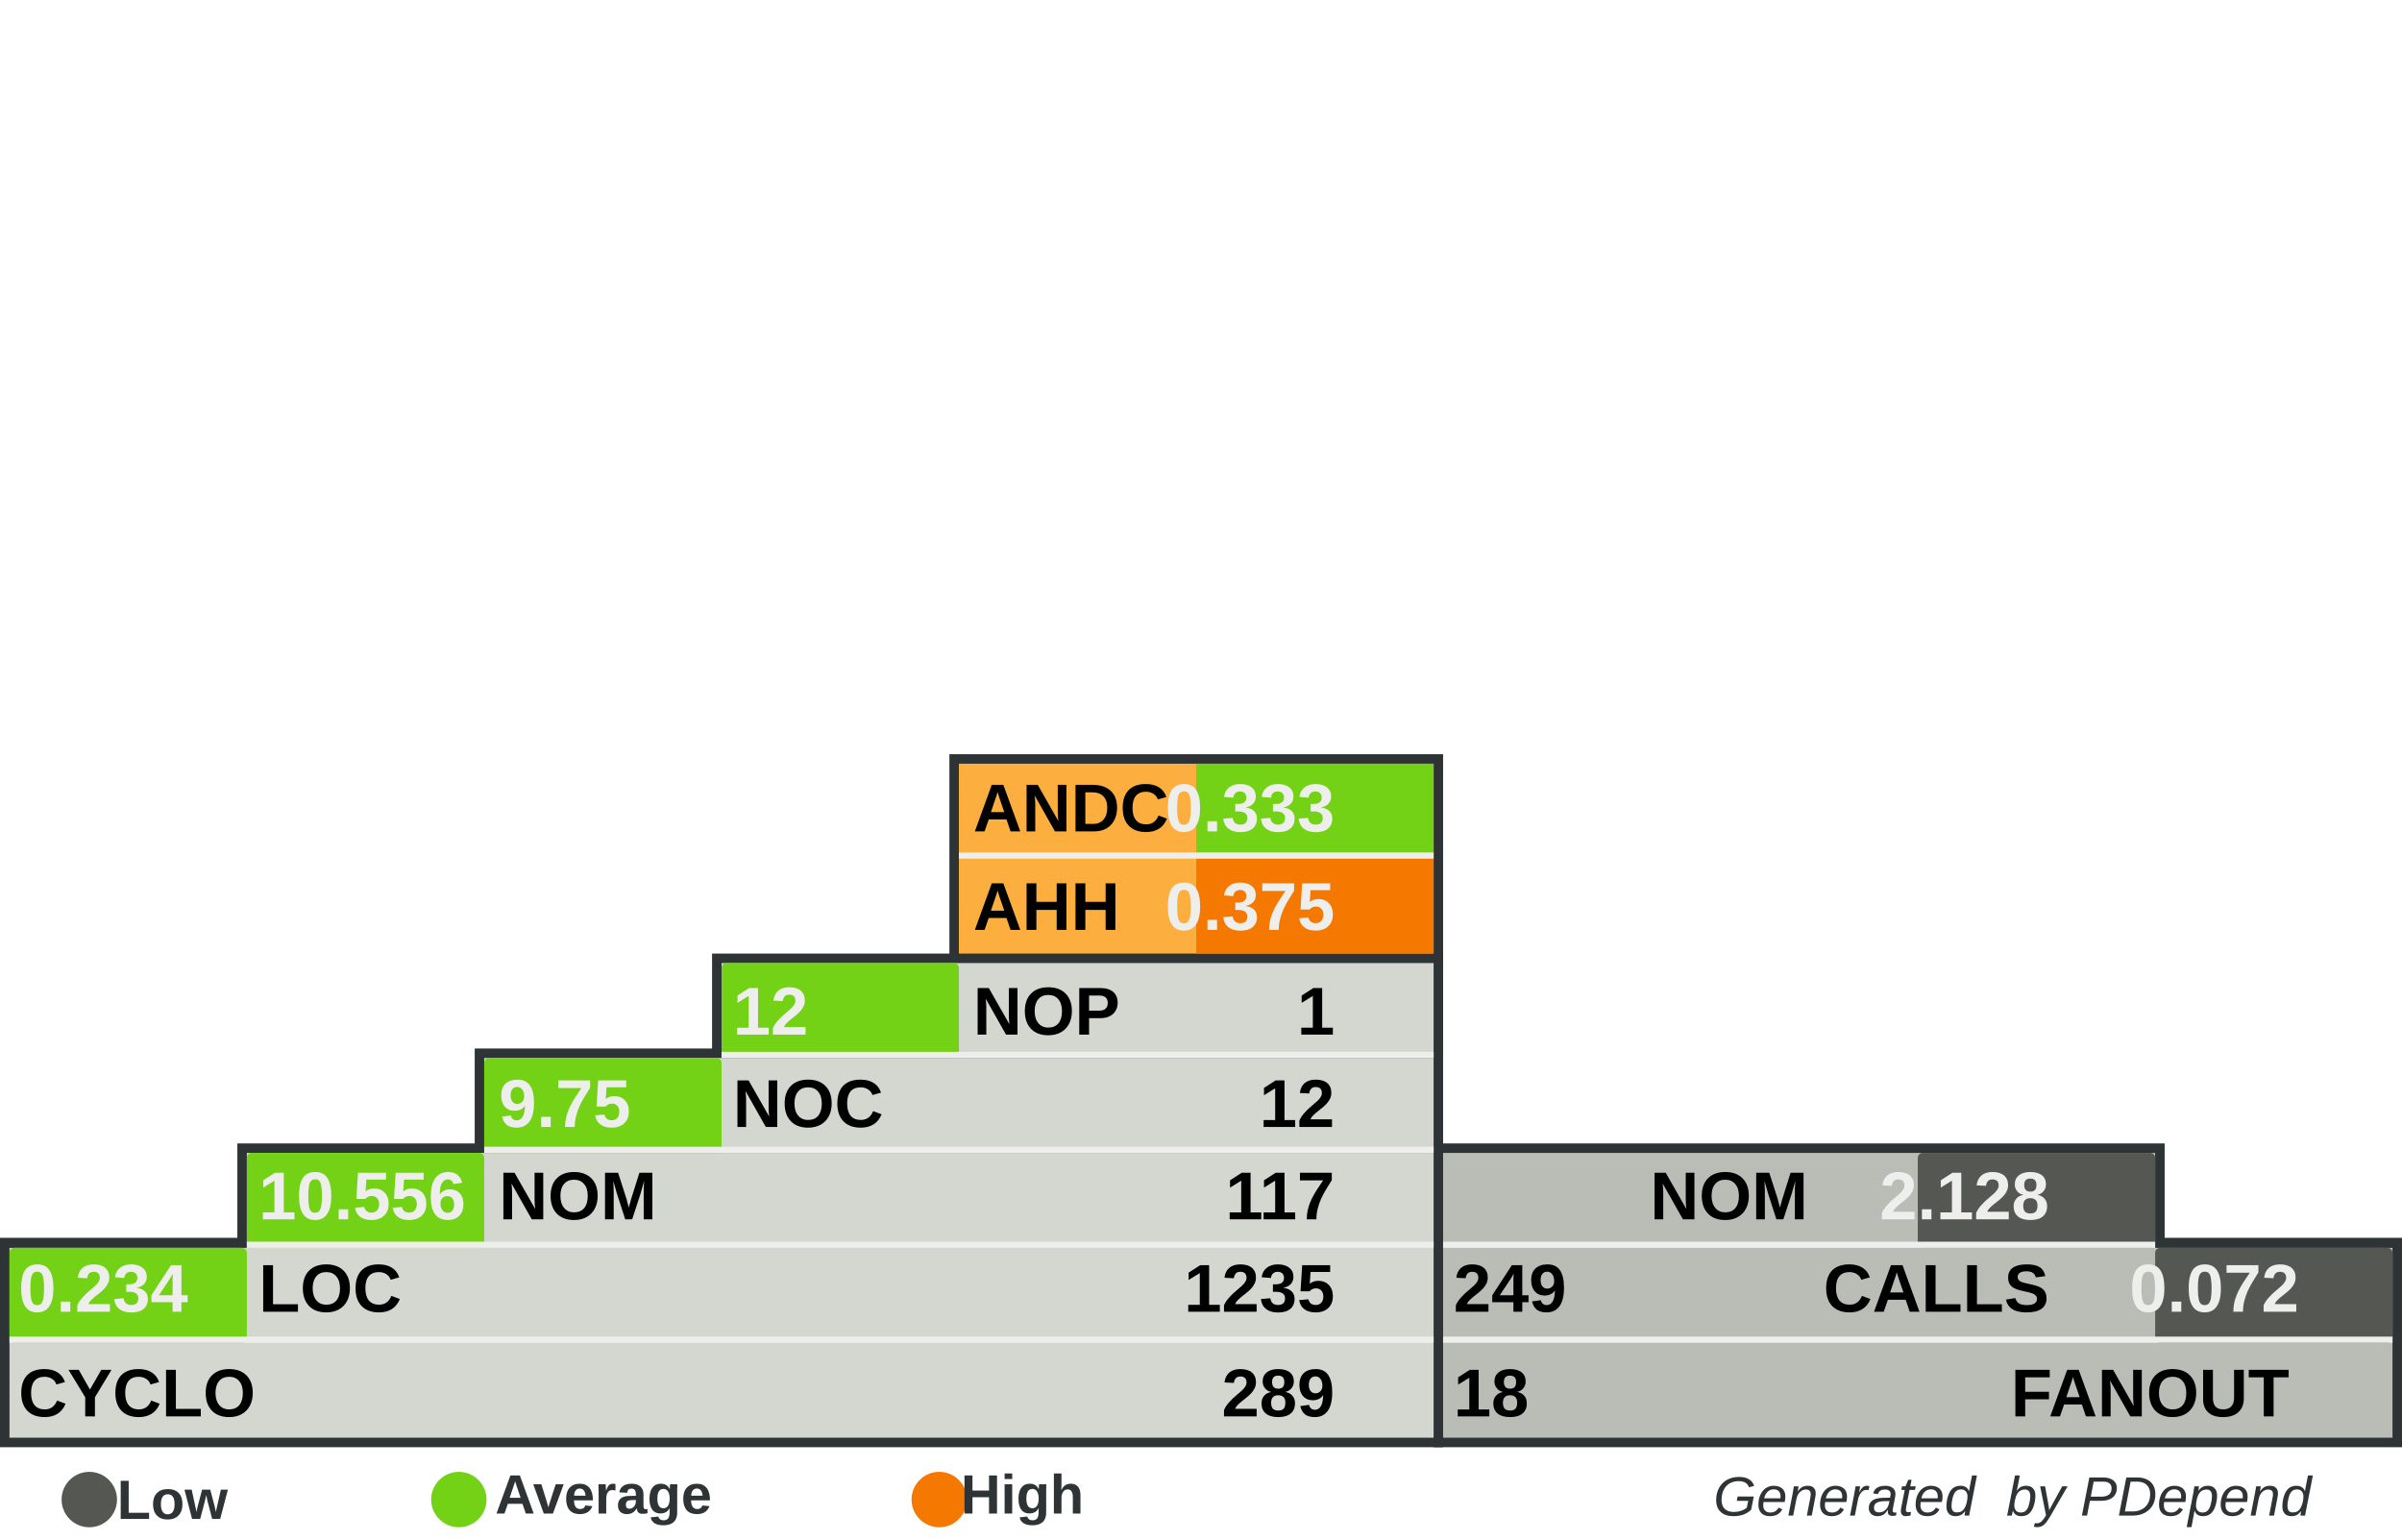
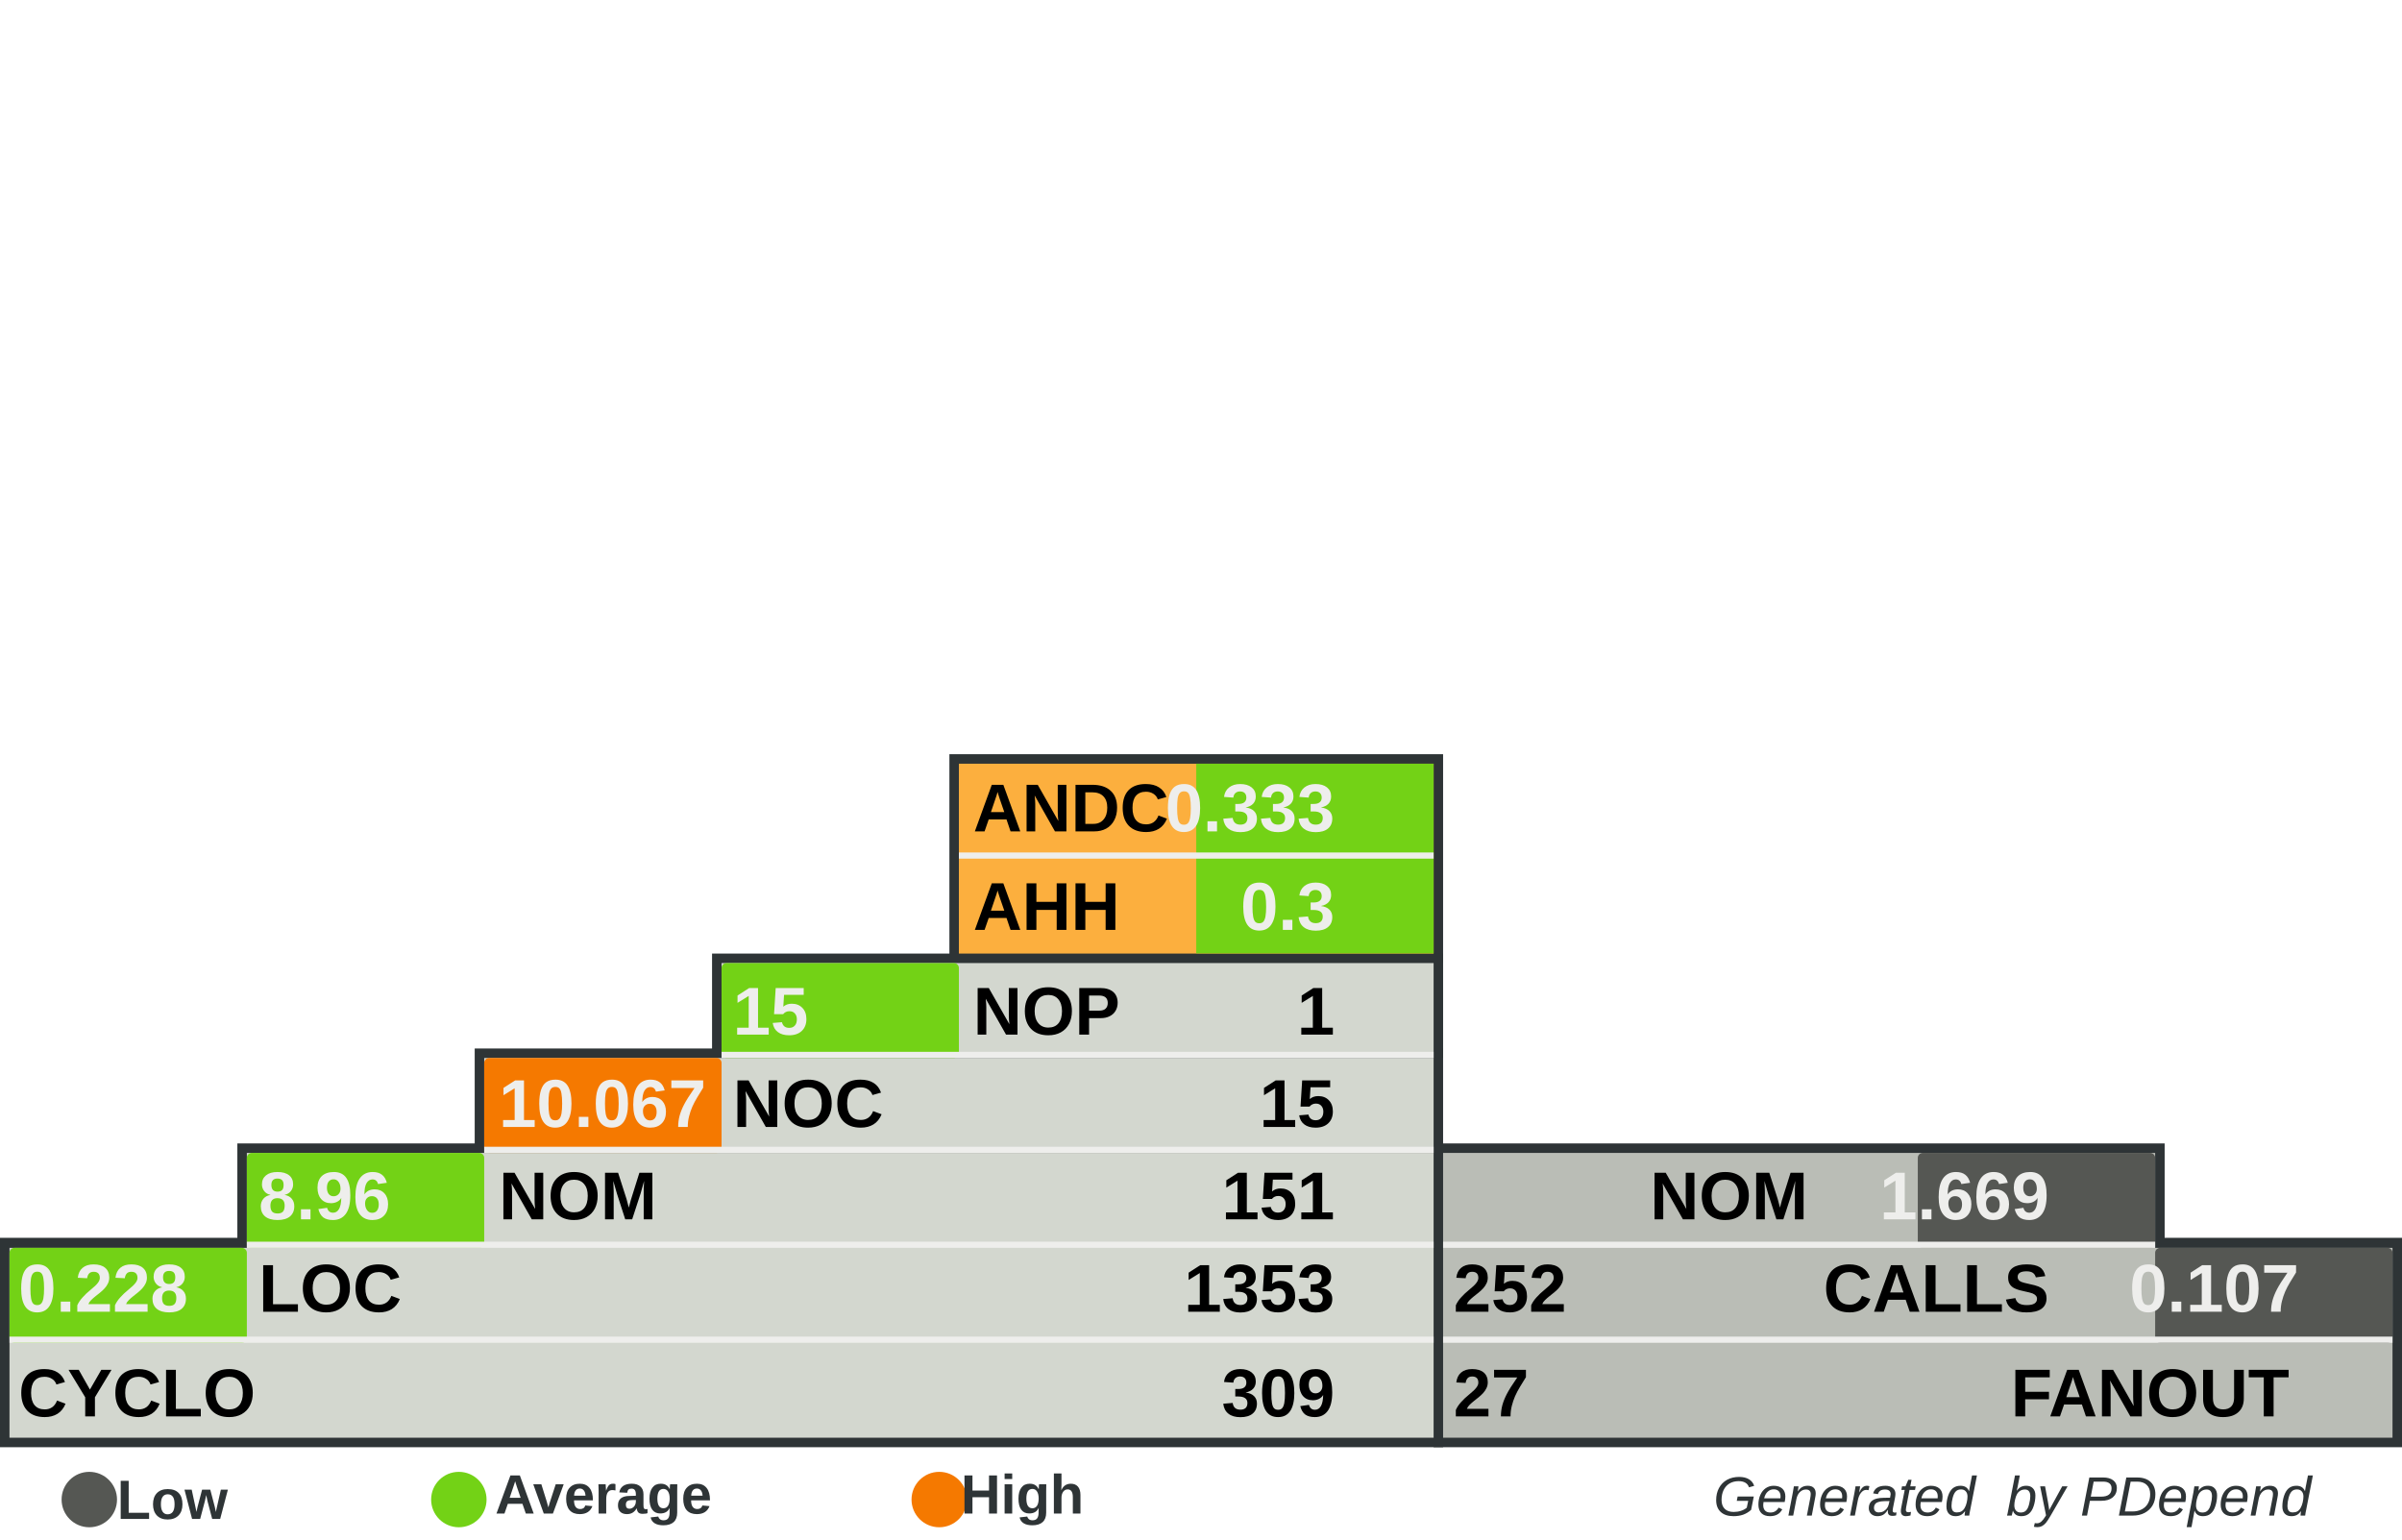
<svg xmlns="http://www.w3.org/2000/svg" width="390" height="250" id="svg5110" version="1.0">
  <defs id="defs5112">
    </defs>
  <g id="layer1">
    <rect style="fill:#555753" width="0" height="0" x="0" y="0" rx="0" ry="0" id="rect8982" xml:id="threshold.low" />
    <rect style="fill:#73d216" width="0" height="0" x="0" y="0" rx="0" ry="0" id="rect8983" xml:id="threshold.average" />
    <rect style="fill:#f57900" width="0" height="0" x="0" y="0" rx="0" ry="0" id="rect2834" xml:id="threshold.high" />
    <rect style="opacity:1;fill:#2e3436;fill-opacity:1;stroke:none;stroke-width:1;stroke-miterlimit:4;stroke-dasharray:none;stroke-opacity:1" id="rect4954" width="118.696" height="16.957" x="232.767" y="185.672" rx="2.978" ry="0" />
    <rect style="opacity:1;fill:#2e3436;fill-opacity:1;stroke:none;stroke-width:1;stroke-miterlimit:4;stroke-dasharray:none;stroke-opacity:1" id="rect4956" width="157.233" height="34" x="232.767" y="201" rx="3.945" ry="0" />
    <rect style="opacity:1;fill:#2e3436;fill-opacity:1;stroke:none;stroke-width:1;stroke-miterlimit:4;stroke-dasharray:none;stroke-opacity:1" id="rect4958" width="80.158" height="33.913" x="154.15" y="122.47" rx="2.011" ry="0" />
    <rect style="opacity:1;fill:#2e3436;fill-opacity:1;stroke:none;stroke-width:1;stroke-miterlimit:4;stroke-dasharray:none;stroke-opacity:1" id="rect4960" width="234.308" height="34" x="0" y="201" rx="5.879" ry="0" />
    <rect style="opacity:1;fill:#2e3436;fill-opacity:1;stroke:none;stroke-width:1;stroke-miterlimit:4;stroke-dasharray:none;stroke-opacity:1" id="rect4962" width="195.771" height="16.957" x="38.538" y="185.672" rx="4.912" ry="0" />
    <rect style="opacity:1;fill:#2e3436;fill-opacity:1;stroke:none;stroke-width:1;stroke-miterlimit:4;stroke-dasharray:none;stroke-opacity:1" id="rect4964" width="157.233" height="16.957" x="77.075" y="170.257" rx="3.945" ry="0" />
    <rect style="opacity:1;fill:#2e3436;fill-opacity:1;stroke:none;stroke-width:1;stroke-miterlimit:4;stroke-dasharray:none;stroke-opacity:1" id="rect4966" width="118.696" height="16.957" x="115.613" y="154.842" rx="2.978" ry="0" />
    <rect style="opacity:1;fill:#d3d7cf;fill-opacity:1;stroke:none;stroke-width:1;stroke-miterlimit:4;stroke-dasharray:none;stroke-opacity:1" id="rect4968" width="231.225" height="30.83" x="1.542" y="202.628" rx="5.801" ry="0" />
    <rect style="opacity:1;fill:#d3d7cf;fill-opacity:1;stroke:none;stroke-width:1;stroke-miterlimit:4;stroke-dasharray:none;stroke-opacity:1" id="rect4970" width="192.688" height="15.415" x="40.079" y="187.214" rx="4.834" ry="0" />
    <rect style="opacity:1;fill:#d3d7cf;fill-opacity:1;stroke:none;stroke-width:1;stroke-miterlimit:4;stroke-dasharray:none;stroke-opacity:1" id="rect4972" width="154.15" height="15.415" x="78.617" y="171.798" rx="3.868" ry="0" />
    <rect style="opacity:1;fill:#d3d7cf;fill-opacity:1;stroke:none;stroke-width:1;stroke-miterlimit:4;stroke-dasharray:none;stroke-opacity:1" id="rect4974" width="115.613" height="15.415" x="117.154" y="156.383" rx="2.901" ry="0" />
    <rect style="opacity:1;fill:#fcaf3e;fill-opacity:1;stroke:none;stroke-width:1;stroke-miterlimit:4;stroke-dasharray:none;stroke-opacity:1" id="rect4976" width="77.075" height="30.83" x="155.692" y="124.012" rx="1.934" ry="0" />
    <rect style="opacity:1;fill:#babdb6;fill-opacity:1;stroke:none;stroke-width:1;stroke-miterlimit:4;stroke-dasharray:none;stroke-opacity:1" id="rect4978" width="154.15" height="30.83" x="234.308" y="202.628" rx="3.868" ry="0" />
    <rect style="opacity:1;fill:#babdb6;fill-opacity:1;stroke:none;stroke-width:1;stroke-miterlimit:4;stroke-dasharray:none;stroke-opacity:1" id="rect4980" width="115.613" height="15.415" x="234.308" y="187.213" rx="2.901" ry="0" />
    <rect style="opacity:1;fill:#73d216;fill-opacity:1;stroke:none;stroke-width:1;stroke-miterlimit:4;stroke-dasharray:none;stroke-opacity:1" id="rect4982" xml:id="rect.andc" width="38.538" height="15.43" x="194.229" y="124.012" rx="0.967" ry="0" />
-     <rect style="opacity:1;fill:#f57900;fill-opacity:1;stroke:none;stroke-width:1;stroke-miterlimit:4;stroke-dasharray:none;stroke-opacity:1" id="rect2851" xml:id="rect.ahh" width="38.538" height="15.4" x="194.229" y="139.412" rx="0.967" ry="0" />
+     <rect style="opacity:1;fill:#73d216;fill-opacity:1;stroke:none;stroke-width:1;stroke-miterlimit:4;stroke-dasharray:none;stroke-opacity:1" id="rect2851" xml:id="rect.ahh" width="38.538" height="15.4" x="194.229" y="139.412" rx="0.967" ry="0" />
    <rect style="opacity:1;fill:#73d216;fill-opacity:1;stroke:none;stroke-width:1;stroke-miterlimit:4;stroke-dasharray:none;stroke-opacity:1" id="rect4984" xml:id="rect.noc-nop" width="38.538" height="15.415" x="117.154" y="156.383" rx="0.806" />
-     <rect style="opacity:1;fill:#73d216;fill-opacity:1;stroke:none;stroke-width:1;stroke-miterlimit:4;stroke-dasharray:none;stroke-opacity:1" id="rect4986" xml:id="rect.nom-noc" width="38.538" height="15.415" x="78.617" y="171.798" rx="0.806" />
+     <rect style="opacity:1;fill:#f57900;fill-opacity:1;stroke:none;stroke-width:1;stroke-miterlimit:4;stroke-dasharray:none;stroke-opacity:1" id="rect4986" xml:id="rect.nom-noc" width="38.538" height="15.415" x="78.617" y="171.798" rx="0.806" />
    <rect style="opacity:1;fill:#73d216;fill-opacity:1;stroke:none;stroke-width:1;stroke-miterlimit:4;stroke-dasharray:none;stroke-opacity:1" id="rect4988" xml:id="rect.loc-nom" width="38.538" height="15.415" x="40.079" y="187.213" rx="0.806" />
    <rect style="opacity:1;fill:#73d216;fill-opacity:1;stroke:none;stroke-width:1;stroke-miterlimit:4;stroke-dasharray:none;stroke-opacity:1" id="rect4990" xml:id="rect.cyclo-loc" width="38.538" height="15.415" x="1.542" y="202.628" rx="0.806" />
    <rect style="opacity:1;fill:#555753;fill-opacity:1;stroke:none;stroke-width:1;stroke-miterlimit:4;stroke-dasharray:none;stroke-opacity:1" id="rect4992" xml:id="rect.calls-nom" width="38.538" height="15.415" x="311.383" y="187.213" rx="0.806" />
    <rect style="opacity:1;fill:#555753;fill-opacity:1;stroke:none;stroke-width:1;stroke-miterlimit:4;stroke-dasharray:none;stroke-opacity:1" id="rect4994" xml:id="rect.fanout-calls" width="38.538" height="15.415" x="349.921" y="202.628" rx="0.806" />
    <rect style="opacity:1;fill:#eeeeec;fill-opacity:1;stroke:none;stroke-width:1;stroke-miterlimit:4;stroke-dasharray:none;stroke-opacity:1" id="rect4996" width="231.225" height="1" x="1.542" y="217.043" rx="5.801" ry="0" />
    <rect style="opacity:1;fill:#eeeeec;fill-opacity:1;stroke:none;stroke-width:1;stroke-miterlimit:4;stroke-dasharray:none;stroke-opacity:1" id="rect4998" width="192.688" height="1" x="40.079" y="201.628" rx="4.834" ry="0" />
    <rect style="opacity:1;fill:#eeeeec;fill-opacity:1;stroke:none;stroke-width:1;stroke-miterlimit:4;stroke-dasharray:none;stroke-opacity:1" id="rect5000" width="154.15" height="1" x="78.617" y="186.213" rx="3.868" ry="0" />
    <rect style="opacity:1;fill:#eeeeec;fill-opacity:1;stroke:none;stroke-width:1;stroke-miterlimit:4;stroke-dasharray:none;stroke-opacity:1" id="rect5002" width="115.613" height="1" x="117.154" y="170.798" rx="2.901" ry="0" />
    <rect style="opacity:1;fill:#eeeeec;fill-opacity:1;stroke:none;stroke-width:1;stroke-miterlimit:4;stroke-dasharray:none;stroke-opacity:1" id="rect5004" width="115.613" height="1" x="234.308" y="201.628" rx="2.901" ry="0" />
    <rect style="opacity:1;fill:#eeeeec;fill-opacity:1;stroke:none;stroke-width:1;stroke-miterlimit:4;stroke-dasharray:none;stroke-opacity:1" id="rect5006" width="154.15" height="1" x="234.308" y="217.043" rx="3.868" ry="0" />
    <rect style="opacity:1;fill:#eeeeec;fill-opacity:1;stroke:none;stroke-width:1;stroke-miterlimit:4;stroke-dasharray:none;stroke-opacity:1" id="rect5008" width="77.075" height="1" x="155.692" y="138.427" rx="1.934" ry="0" />
    <text xml:space="preserve" style="font-size:11px;font-style:normal;font-variant:normal;font-weight:bold;font-stretch:normal;fill:#000000;fill-opacity:1;stroke:none;stroke-width:1px;stroke-linecap:butt;stroke-linejoin:miter;stroke-opacity:1;font-family:Arial" x="158" y="135" title="Average Number of Derived Classes" id="text5010">
      <tspan title="Average Number of Derived Classes" id="tspan5012" x="158" y="135">ANDC</tspan>
    </text>
    <text xml:space="preserve" style="font-size:11px;font-style:normal;font-variant:normal;font-weight:bold;font-stretch:normal;fill:#000000;fill-opacity:1;stroke:none;stroke-width:1px;stroke-linecap:butt;stroke-linejoin:miter;stroke-opacity:1;font-family:Arial" x="158" y="151" title="Average Hierarchy Height" id="text5014">
      <tspan title="Average Hierarchy Height" id="tspan5016" x="158" y="151">AHH</tspan>
    </text>
    <text xml:space="preserve" style="font-size:11px;font-style:normal;font-variant:normal;font-weight:bold;font-stretch:normal;fill:#000000;fill-opacity:1;stroke:none;stroke-width:1px;stroke-linecap:butt;stroke-linejoin:miter;stroke-opacity:1;font-family:Arial" x="158" y="168" title="Number Of Packages" id="text5018">
      <tspan title="Number Of Packages" id="tspan5020" x="158" y="168">NOP</tspan>
    </text>
    <text xml:space="preserve" style="font-size:11px;font-style:normal;font-variant:normal;font-weight:bold;font-stretch:normal;fill:#000000;fill-opacity:1;stroke:none;stroke-width:1px;stroke-linecap:butt;stroke-linejoin:miter;stroke-opacity:1;font-family:Arial" x="119" y="183" id="text5022" title="Number Of Classes" transform="scale(0.9999985,1.000001)">
      <tspan title="Number Of Classes" id="tspan5024" x="119" y="183">NOC</tspan>
    </text>
    <text xml:space="preserve" style="font-size:11px;font-style:normal;font-variant:normal;font-weight:bold;font-stretch:normal;fill:#000000;fill-opacity:1;stroke:none;stroke-width:1px;stroke-linecap:butt;stroke-linejoin:miter;stroke-opacity:1;font-family:Arial" x="81" y="198" id="text5026" title="Number Of Methods (Methods+Functions)" transform="scale(0.9999985,1.000001)">
      <tspan title="Number Of Methods (Methods+Functions)" id="tspan5028" x="81" y="198">NOM</tspan>
    </text>
    <text xml:space="preserve" style="font-size:11px;font-style:normal;font-variant:normal;font-weight:bold;font-stretch:normal;fill:#000000;fill-opacity:1;stroke:none;stroke-width:1px;stroke-linecap:butt;stroke-linejoin:miter;stroke-opacity:1;font-family:Arial" x="42" y="213" id="text5030" title="Lines Of Code (Non Comment and Non Whitespace Lines)" transform="scale(0.9999985,1.000001)">
      <tspan title="Lines Of Code (Non Comment and Non Whitespace Lines)" id="tspan5032" x="42" y="213">LOC</tspan>
    </text>
    <text xml:space="preserve" style="font-size:11px;font-style:normal;font-variant:normal;font-weight:bold;font-stretch:normal;fill:#000000;fill-opacity:1;stroke:none;stroke-width:1px;stroke-linecap:butt;stroke-linejoin:miter;stroke-opacity:1;font-family:Arial" x="3" y="230" id="text5034" title="Cyclomatic Complexity" transform="scale(0.9999985,1.000001)">
      <tspan title="Cyclomatic Complexity" id="tspan5036" x="3" y="230">CYCLO</tspan>
    </text>
    <text xml:space="preserve" style="font-size:11px;font-style:normal;font-variant:normal;font-weight:bold;font-stretch:normal;text-align:end;text-anchor:end;fill:#000000;fill-opacity:1;stroke:none;stroke-width:1px;stroke-linecap:butt;stroke-linejoin:miter;stroke-opacity:1;font-family:Arial" x="308.858" y="198" id="text5038" title="Number Of Methods (Methods+Functions)" transform="scale(0.9999985,1.000001)">
      <tspan title="Number Of Methods (Methods+Functions)" id="tspan5040" x="308.858" y="198">NOM</tspan>
    </text>
    <text xml:space="preserve" style="font-size:11px;font-style:normal;font-variant:normal;font-weight:bold;font-stretch:normal;text-anchor:end;fill:#000000;fill-opacity:1;stroke:none;stroke-width:1px;stroke-linecap:butt;stroke-linejoin:miter;stroke-opacity:1;font-family:Arial" x="348" y="213" id="text5042" title="Number of Operation Calls" transform="scale(0.9999985,1.000001)">
      <tspan title="Number of Operation Calls" id="tspan5044" x="348" y="213">CALLS</tspan>
    </text>
    <text xml:space="preserve" style="font-size:11px;font-style:normal;font-variant:normal;font-weight:bold;font-stretch:normal;text-anchor:end;fill:#000000;fill-opacity:1;stroke:none;stroke-width:1px;stroke-linecap:butt;stroke-linejoin:miter;stroke-opacity:1;font-family:Arial" x="387" y="230" id="text5046" title="Number of Called Classes" transform="scale(0.9999985,1.000001)">
      <tspan title="Number of Called Classes" id="tspan5048" x="387" y="230">FANOUT</tspan>
    </text>
    <text xml:space="preserve" style="font-size:11px;font-style:normal;font-variant:normal;font-weight:bold;font-stretch:normal;fill:#000000;fill-opacity:1;stroke:none;stroke-width:1px;stroke-linecap:butt;stroke-linejoin:miter;stroke-opacity:1;font-family:Arial" title="Number of Called Classes" x="236" y="230" id="text5050" transform="scale(0.9999985,1.000001)">
-       <tspan title="Number of Called Classes" id="tspan5052" xml:id="pdepend.fanout" x="236" y="230">18</tspan>
+       <tspan title="Number of Called Classes" id="tspan5052" xml:id="pdepend.fanout" x="236" y="230">27</tspan>
    </text>
    <text xml:space="preserve" style="font-size:11px;font-style:normal;font-variant:normal;font-weight:bold;font-stretch:normal;fill:#000000;fill-opacity:1;stroke:none;stroke-width:1px;stroke-linecap:butt;stroke-linejoin:miter;stroke-opacity:1;font-family:Arial" title="Number of Operation Calls" x="236" y="213" id="text5054" transform="scale(0.9999985,1.000001)">
-       <tspan title="Number of Operation Calls" id="tspan5056" xml:id="pdepend.calls" x="236" y="213">249</tspan>
+       <tspan title="Number of Operation Calls" id="tspan5056" xml:id="pdepend.calls" x="236" y="213">252</tspan>
    </text>
    <text xml:space="preserve" style="font-size:11px;font-style:normal;font-variant:normal;font-weight:bold;font-stretch:normal;text-anchor:end;fill:#000000;fill-opacity:1;stroke:none;stroke-width:1px;stroke-linecap:butt;stroke-linejoin:miter;stroke-opacity:1;font-family:Arial" title="Cyclomatic Complexity" x="232" y="230" id="text5058" transform="scale(0.9999985,1.000001)">
-       <tspan title="Cyclomatic Complexity" id="tspan5060" xml:id="pdepend.cyclo" x="232" y="230">289</tspan>
+       <tspan title="Cyclomatic Complexity" id="tspan5060" xml:id="pdepend.cyclo" x="232" y="230">309</tspan>
    </text>
    <text xml:space="preserve" style="font-size:11px;font-style:normal;font-variant:normal;font-weight:bold;font-stretch:normal;text-anchor:end;fill:#000000;fill-opacity:1;stroke:none;stroke-width:1px;stroke-linecap:butt;stroke-linejoin:miter;stroke-opacity:1;font-family:Arial" title="Lines Of Code (Non Comment and Non Whitespace Lines)" x="232" y="213" id="text5062" transform="scale(0.9999985,1.000001)">
-       <tspan xml:id="pdepend.loc" title="Lines Of Code (Non Comment and Non Whitespace Lines)" id="tspan5064" x="232" y="213">1235</tspan>
+       <tspan xml:id="pdepend.loc" title="Lines Of Code (Non Comment and Non Whitespace Lines)" id="tspan5064" x="232" y="213">1353</tspan>
    </text>
    <text xml:space="preserve" style="font-size:11px;font-style:normal;font-variant:normal;font-weight:bold;font-stretch:normal;text-anchor:end;fill:#000000;fill-opacity:1;stroke:none;stroke-width:1px;stroke-linecap:butt;stroke-linejoin:miter;stroke-opacity:1;font-family:Arial" title="Number Of Methods (Methods+Functions)" x="232" y="198" id="text5066" transform="scale(0.9999985,1.000001)">
-       <tspan title="Number Of Methods (Methods+Functions)" id="tspan5068" xml:id="pdepend.nom" x="232" y="198">117</tspan>
+       <tspan title="Number Of Methods (Methods+Functions)" id="tspan5068" xml:id="pdepend.nom" x="232" y="198">151</tspan>
    </text>
    <text xml:space="preserve" style="font-size:11px;font-style:normal;font-variant:normal;font-weight:bold;font-stretch:normal;text-anchor:end;fill:#000000;fill-opacity:1;stroke:none;stroke-width:1px;stroke-linecap:butt;stroke-linejoin:miter;stroke-opacity:1;font-family:Arial" title="Number Of Packages" x="232" y="168" id="text5070" transform="scale(0.9999985,1.000001)">
      <tspan title="Number Of Packages" id="tspan5072" xml:id="pdepend.nop" x="232" y="168">1</tspan>
    </text>
    <text xml:space="preserve" style="font-size:11px;font-style:normal;font-variant:normal;font-weight:bold;font-stretch:normal;text-anchor:end;fill:#000000;fill-opacity:1;stroke:none;stroke-width:1px;stroke-linecap:butt;stroke-linejoin:miter;stroke-opacity:1;font-family:Arial" title="Number Of Classes" x="232" y="183" id="text5074" transform="scale(0.9999985,1.000001)">
-       <tspan title="Number Of Classes" id="tspan5076" xml:id="pdepend.noc" x="232" y="183">12</tspan>
+       <tspan title="Number Of Classes" id="tspan5076" xml:id="pdepend.noc" x="232" y="183">15</tspan>
    </text>
    <text xml:space="preserve" style="font-size:11px;font-style:normal;font-variant:normal;font-weight:bold;font-stretch:normal;text-anchor:end;fill:#eeeeec;fill-opacity:1;stroke:none;stroke-width:1px;stroke-linecap:butt;stroke-linejoin:miter;stroke-opacity:1;font-family:Arial" title="Average Number of Derived Classes" x="232" y="135" id="text5078" transform="scale(0.9999985,1.000001)">
      <tspan title="Average Number of Derived Classes" id="tspan5080" xml:id="pdepend.andc" x="232" y="135">0.333</tspan>
    </text>
    <text xml:space="preserve" style="font-size:11px;font-style:normal;font-variant:normal;font-weight:bold;font-stretch:normal;text-anchor:end;fill:#eeeeec;fill-opacity:1;stroke:none;stroke-width:1px;stroke-linecap:butt;stroke-linejoin:miter;stroke-opacity:1;font-family:Arial" title="Average Hierarchy Height" x="232" y="151" id="text5082" transform="scale(0.9999985,1.000001)">
-       <tspan title="Average Hierarchy Height" id="tspan5084" xml:id="pdepend.ahh" x="232" y="151">0.375</tspan>
+       <tspan title="Average Hierarchy Height" id="tspan5084" xml:id="pdepend.ahh" x="232" y="151">0.3</tspan>
    </text>
    <text xml:space="preserve" style="font-size:11px;font-style:normal;font-variant:normal;font-weight:bold;font-stretch:normal;fill:#eeeeec;fill-opacity:1;stroke:none;stroke-width:1px;stroke-linecap:butt;stroke-linejoin:miter;stroke-opacity:1;font-family:Arial" title="Ratio: Number of Classes / Number of Packages" x="119" y="168" id="text5086" transform="scale(0.9999985,1.000001)">
-       <tspan title="Ratio: Number of Classes / Number of Packages" id="tspan5088" xml:id="pdepend.noc-nop" x="119" y="168">12</tspan>
+       <tspan title="Ratio: Number of Classes / Number of Packages" id="tspan5088" xml:id="pdepend.noc-nop" x="119" y="168">15</tspan>
    </text>
    <text xml:space="preserve" style="font-size:11px;font-style:normal;font-variant:normal;font-weight:bold;font-stretch:normal;fill:#eeeeec;fill-opacity:1;stroke:none;stroke-width:1px;stroke-linecap:butt;stroke-linejoin:miter;stroke-opacity:1;font-family:Arial" title="Ratio: Number of Methods / Number of Classes" x="81" y="183" id="text5090" transform="scale(0.9999985,1.000001)">
-       <tspan title="Ratio: Number of Methods / Number of Classes" id="tspan5092" xml:id="pdepend.nom-noc" x="81" y="183">9.75</tspan>
+       <tspan title="Ratio: Number of Methods / Number of Classes" id="tspan5092" xml:id="pdepend.nom-noc" x="81" y="183">10.067</tspan>
    </text>
    <text xml:space="preserve" style="font-size:11px;font-style:normal;font-variant:normal;font-weight:bold;font-stretch:normal;fill:#eeeeec;fill-opacity:1;stroke:none;stroke-width:1px;stroke-linecap:butt;stroke-linejoin:miter;stroke-opacity:1;font-family:Arial" title="Ratio: Lines of Code / Number of Methods" x="42" y="198" id="text5094" transform="scale(0.9999985,1.000001)">
-       <tspan title="Ratio: Lines of Code / Number of Methods" id="tspan5096" xml:id="pdepend.loc-nom" x="42" y="198">10.556</tspan>
+       <tspan title="Ratio: Lines of Code / Number of Methods" id="tspan5096" xml:id="pdepend.loc-nom" x="42" y="198">8.96</tspan>
    </text>
    <text xml:space="preserve" style="font-size:11px;font-style:normal;font-variant:normal;font-weight:bold;font-stretch:normal;fill:#eeeeec;fill-opacity:1;stroke:none;stroke-width:1px;stroke-linecap:butt;stroke-linejoin:miter;stroke-opacity:1;font-family:Arial" title="Ratio: Cyclomatic Complexity / Lines of Code" x="3" y="213" id="text5098" transform="scale(0.9999985,1.000001)">
-       <tspan title="Ratio: Cyclomatic Complexity / Lines of Code" id="tspan5100" xml:id="pdepend.cyclo-loc" x="3" y="213">0.234</tspan>
+       <tspan title="Ratio: Cyclomatic Complexity / Lines of Code" id="tspan5100" xml:id="pdepend.cyclo-loc" x="3" y="213">0.228</tspan>
    </text>
    <text xml:space="preserve" style="font-size:11px;font-style:normal;font-variant:normal;font-weight:bold;font-stretch:normal;text-anchor:end;fill:#eeeeec;fill-opacity:1;stroke:none;stroke-width:1px;stroke-linecap:butt;stroke-linejoin:miter;stroke-opacity:1;font-family:Arial" title="Ratio: Number of Called Classes(FANOUT) / Number of Operation Calls" x="388.563" y="213" id="text5102" transform="scale(0.9999985,1.000001)">
-       <tspan title="Ratio: Number of Called Classes(FANOUT) / Number of Operation Calls" id="tspan5104" xml:id="pdepend.fanout-calls" x="388.563" y="213">0.072</tspan>
+       <tspan title="Ratio: Number of Called Classes(FANOUT) / Number of Operation Calls" id="tspan5104" xml:id="pdepend.fanout-calls" x="388.563" y="213">0.107</tspan>
    </text>
    <text xml:space="preserve" style="font-size:11px;font-style:normal;font-variant:normal;font-weight:bold;font-stretch:normal;text-anchor:end;fill:#eeeeec;fill-opacity:1;stroke:none;stroke-width:1px;stroke-linecap:butt;stroke-linejoin:miter;stroke-opacity:1;font-family:Arial" title="Ratio: Number of Operation Calls / Number of Methods (Methods+Functions)" x="348" y="198" id="text5106" transform="scale(0.9999985,1.000001)">
-       <tspan title="Ratio: Number of Operation Calls / Number of Methods (Methods+Functions)" id="tspan5108" xml:id="pdepend.calls-nom" x="348" y="198">2.128</tspan>
+       <tspan title="Ratio: Number of Operation Calls / Number of Methods (Methods+Functions)" id="tspan5108" xml:id="pdepend.calls-nom" x="348" y="198">1.669</tspan>
    </text>
    <text xml:space="preserve" style="font-size:8px;font-style:normal;font-variant:normal;font-weight:bold;font-stretch:normal;text-align:end;text-anchor:end;fill:#2e3436;fill-opacity:1;stroke:none;stroke-width:1px;stroke-linecap:butt;stroke-linejoin:miter;stroke-opacity:1;font-family:Arial" x="386.395" y="246.106" id="text2692">
      <tspan id="tspan2694" x="386.395" y="246.106" style="font-size:9px;font-style:italic;font-variant:normal;font-weight:normal;font-stretch:normal;text-align:end;text-anchor:end;fill:#2e3436;font-family:Arial;">Generated  by PDepend</tspan>
    </text>
    <path style="opacity:1;fill:#555753;fill-opacity:1;stroke:none;stroke-width:1;stroke-miterlimit:4;stroke-dasharray:none;stroke-opacity:1" id="path3780" d="M 65.333,285.667 A 12,10.333 0 1 1 41.333,285.667 A 12,10.333 0 1 1 65.333,285.667 z" transform="matrix(0.375,0,0,0.4354839,-5.5,119.0968)" />
    <text xml:space="preserve" style="font-size:8px;font-style:normal;font-weight:bold;text-align:center;text-anchor:middle;fill:#2e3436;fill-opacity:1;stroke:none;stroke-width:1px;stroke-linecap:butt;stroke-linejoin:miter;stroke-opacity:1;font-family:URW Chancery L;" x="32.387" y="246.642" id="text3782">
      <tspan id="tspan3784" x="32.387" y="246.642" style="font-size:9px;font-style:normal;font-variant:normal;font-weight:bold;font-stretch:normal;fill:#2e3436;font-family:Arial;">Low</tspan>
    </text>
    <path style="opacity:1;fill:#73d216;fill-opacity:1;stroke:none;stroke-width:1;stroke-miterlimit:4;stroke-dasharray:none;stroke-opacity:1" id="path3786" d="M 65.333,285.667 A 12,10.333 0 1 1 41.333,285.667 A 12,10.333 0 1 1 65.333,285.667 z" transform="matrix(0.375,0,0,0.4354839,54.5,119.0968)" />
    <text xml:space="preserve" style="font-size:8px;font-style:normal;font-weight:bold;text-align:center;text-anchor:middle;fill:#2e3436;fill-opacity:1;stroke:none;stroke-width:1px;stroke-linecap:butt;stroke-linejoin:miter;stroke-opacity:1;font-family:URW Chancery L;" x="102.387" y="245.774" id="text3788">
      <tspan id="tspan3790" x="102.387" y="245.774" style="font-size:9px;font-style:normal;font-variant:normal;font-weight:bold;font-stretch:normal;fill:#2e3436;font-family:Arial;">Average</tspan>
    </text>
    <path style="opacity:1;fill:#f57900;fill-opacity:1;stroke:none;stroke-width:1;stroke-miterlimit:4;stroke-dasharray:none;stroke-opacity:1" id="path3792" d="M 65.333,285.667 A 12,10.333 0 1 1 41.333,285.667 A 12,10.333 0 1 1 65.333,285.667 z" transform="matrix(0.375,0,0,0.4354839,132.5,119.0968)" />
    <text xml:space="preserve" style="font-size:8px;font-style:normal;font-weight:bold;text-align:center;text-anchor:middle;fill:#2e3436;fill-opacity:1;stroke:none;stroke-width:1px;stroke-linecap:butt;stroke-linejoin:miter;stroke-opacity:1;font-family:URW Chancery L;" x="170.387" y="245.774" id="text3794">
      <tspan id="tspan3796" x="170.387" y="245.774" style="font-size:9px;font-style:normal;font-variant:normal;font-weight:bold;font-stretch:normal;fill:#2e3436;font-family:Arial;">High</tspan>
    </text>
  </g>
</svg>
